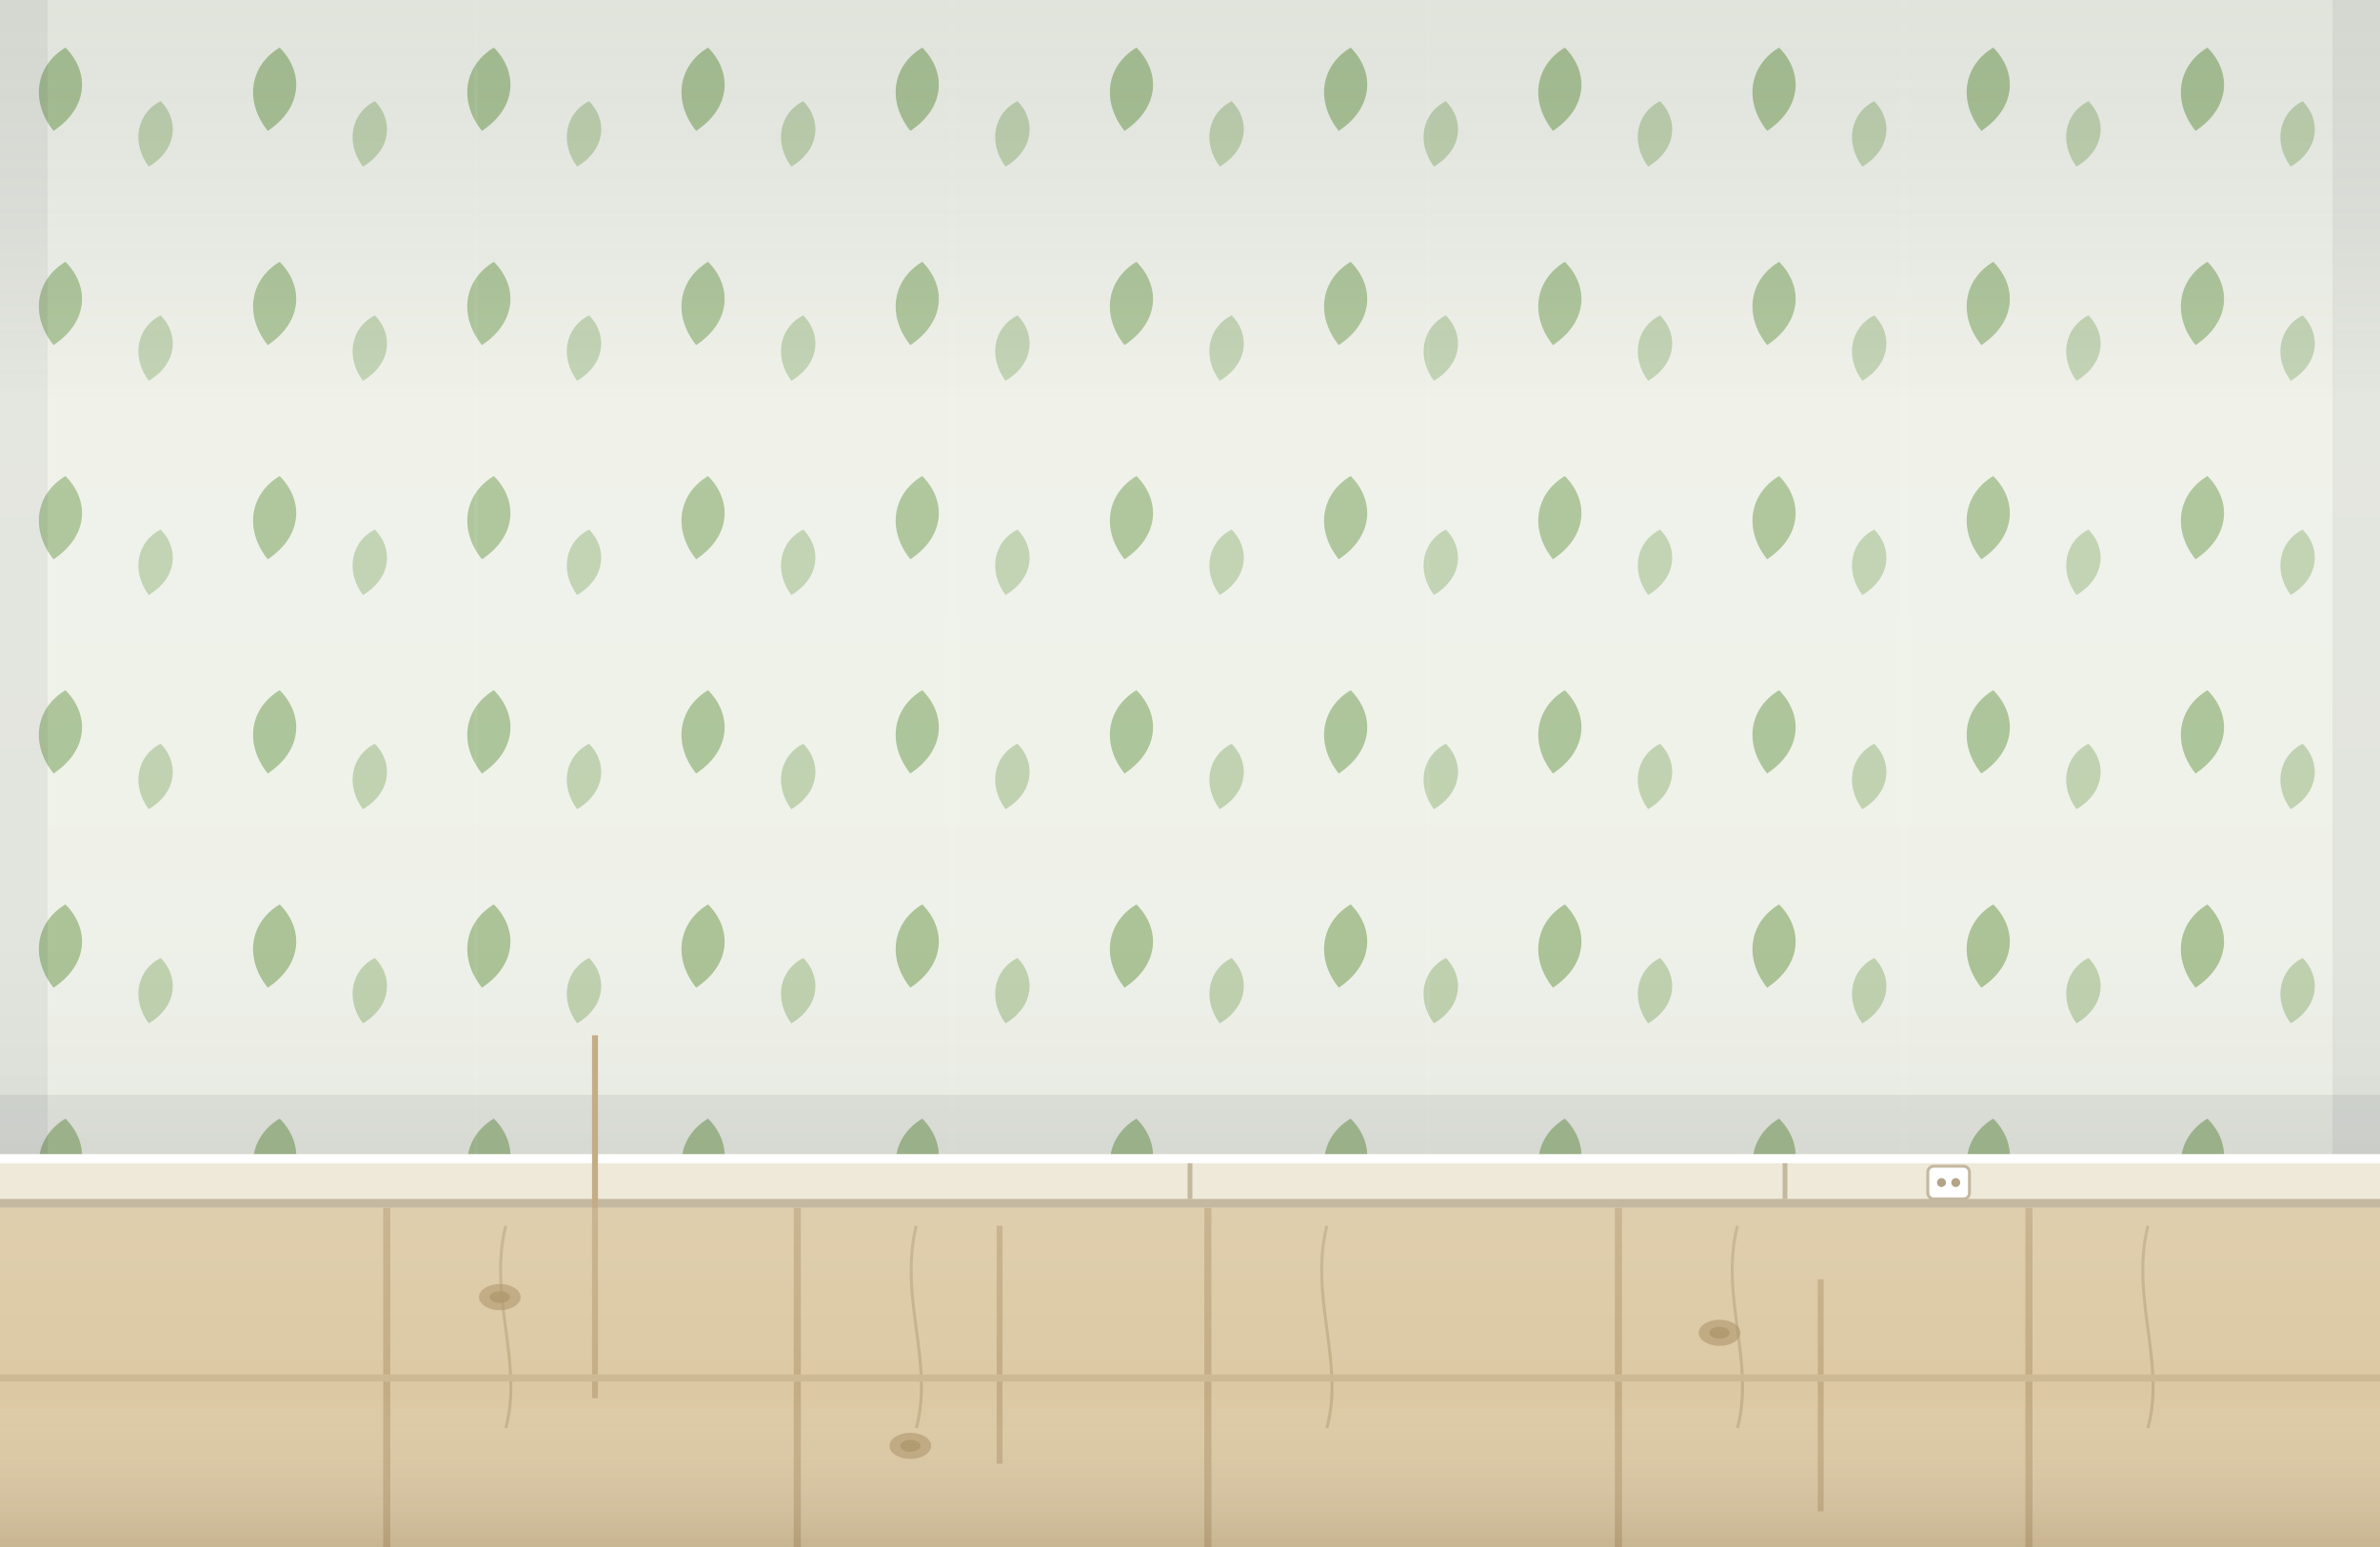
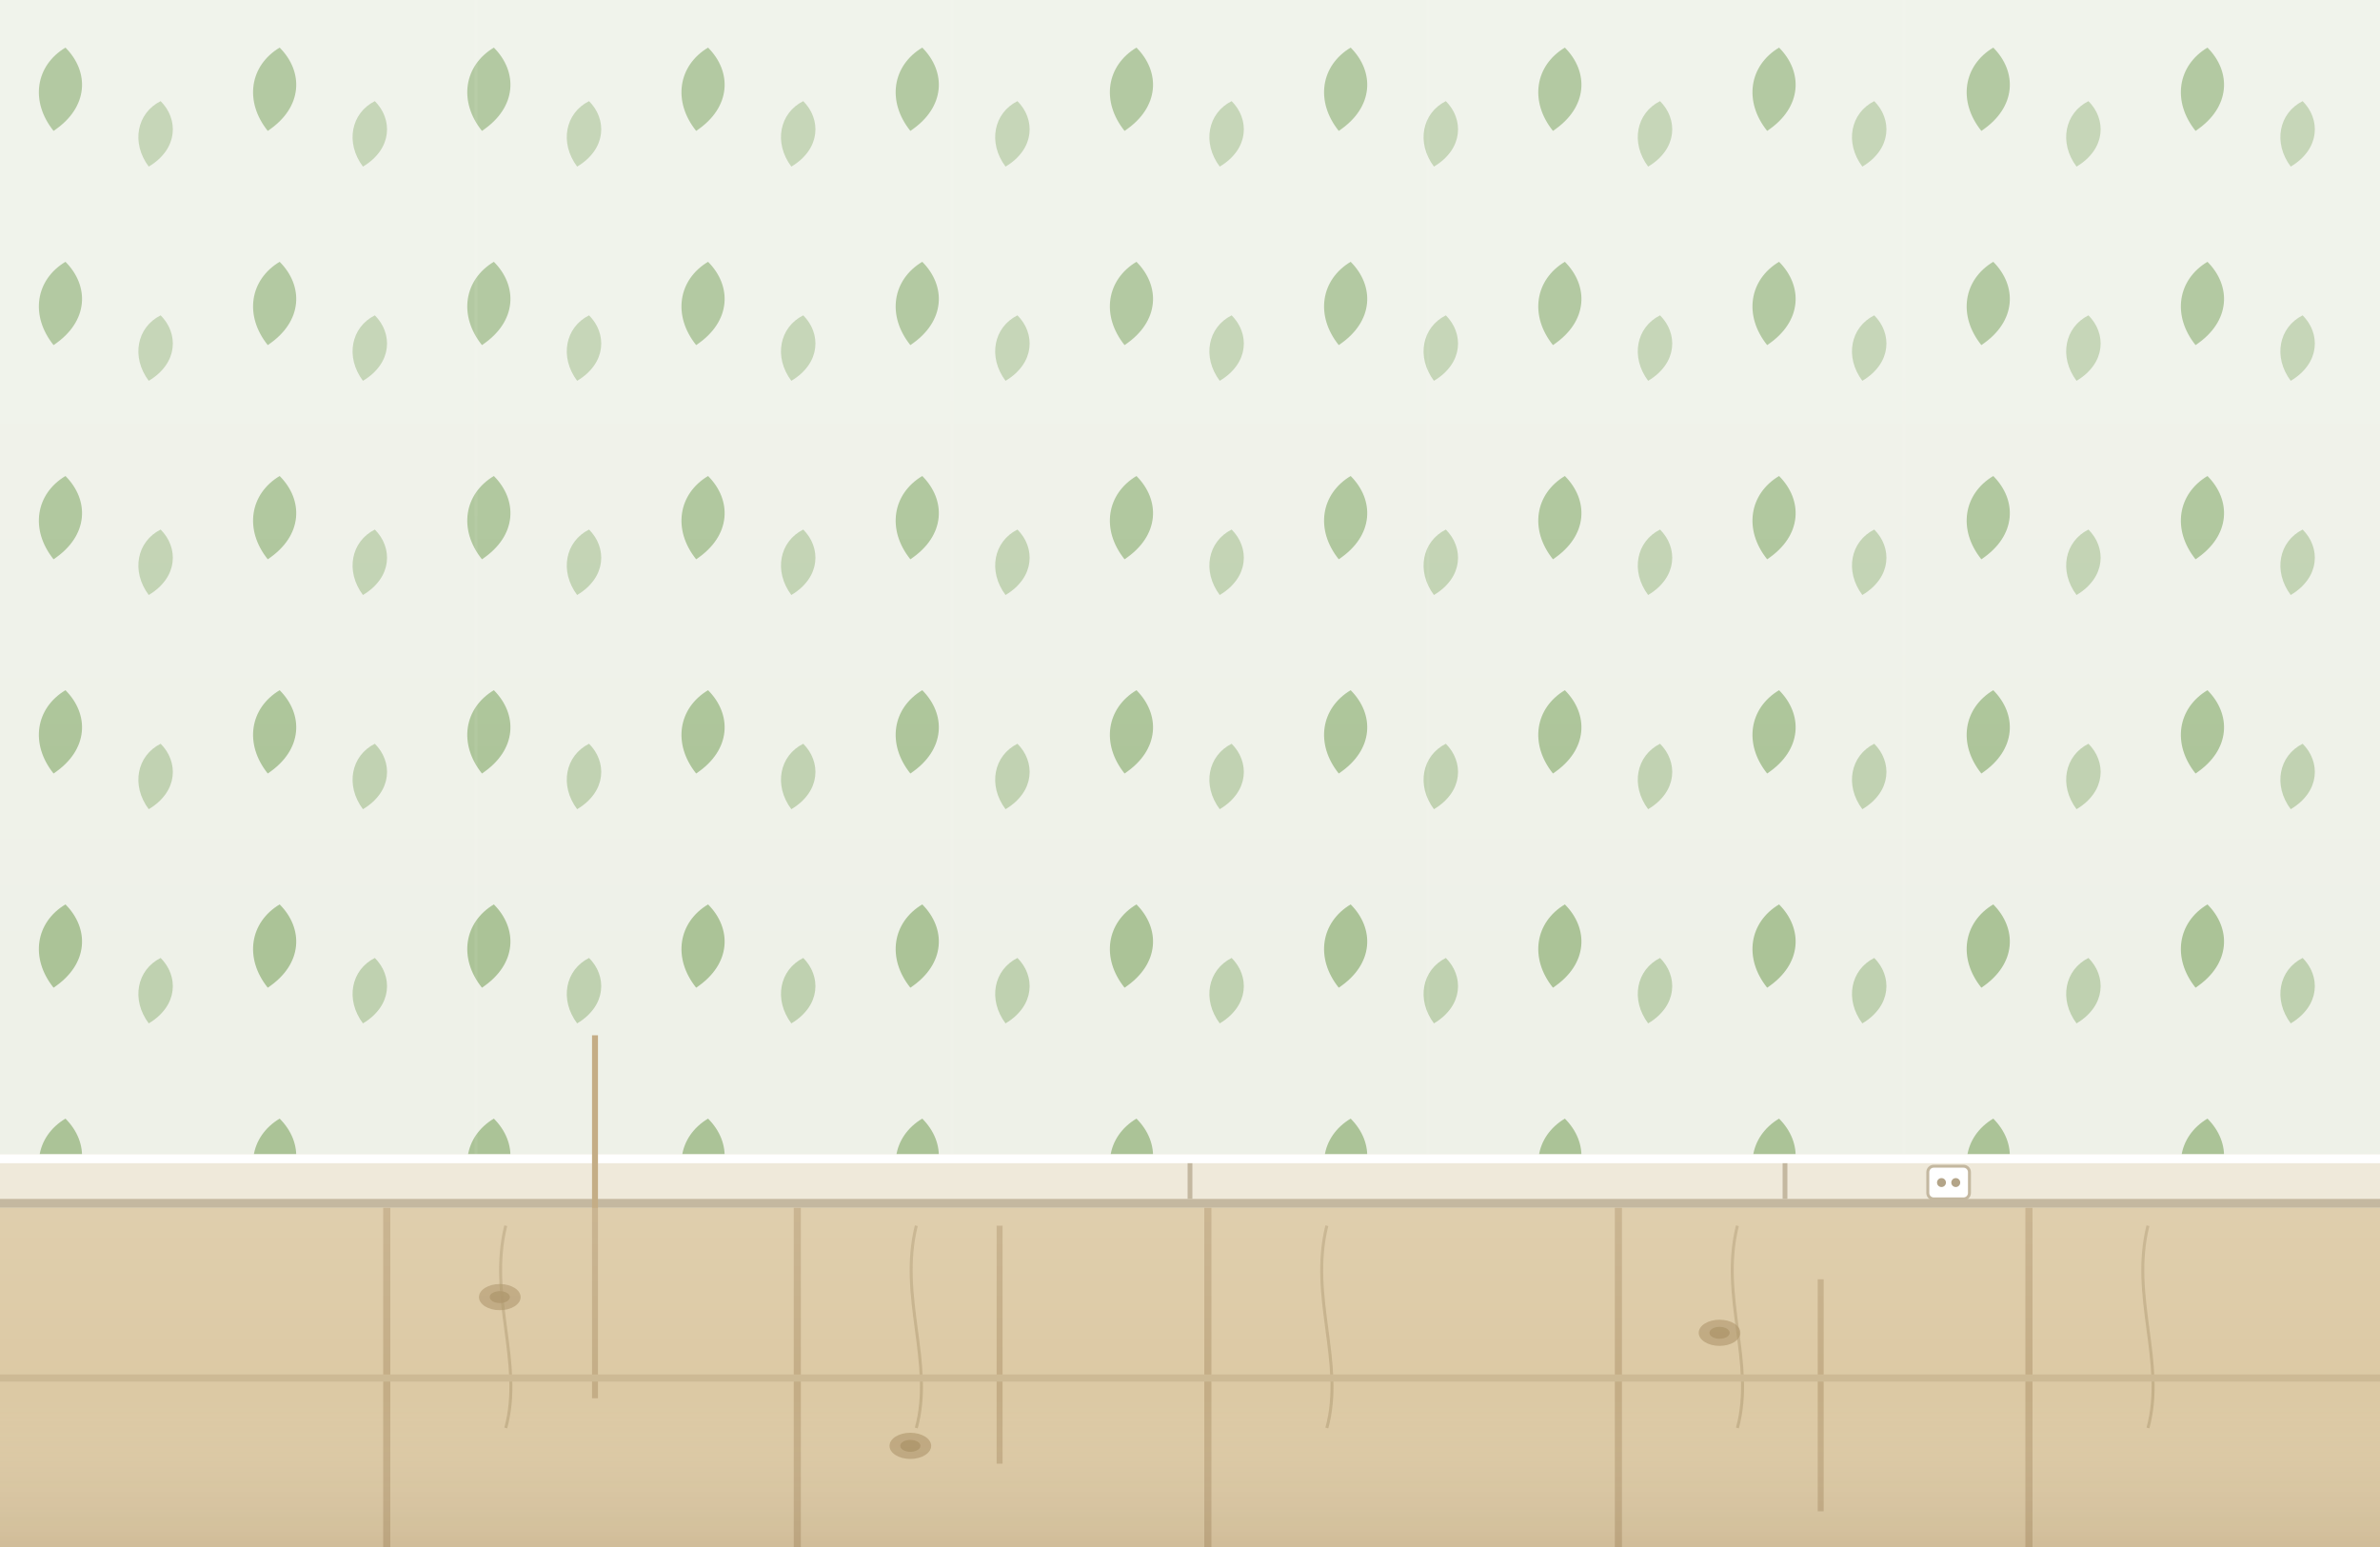
<svg xmlns="http://www.w3.org/2000/svg" viewBox="0 0 800 520" preserveAspectRatio="xMidYMid slice">
  <style>
    .st { animation: twinkle 2.6s ease-in-out infinite; }
    @keyframes twinkle { 0%, 100% { opacity: 0.25; } 50% { opacity: 1; } }
    .rain { animation: fall 1.6s linear infinite; }
    @keyframes fall { 0% { transform: translateY(-140px); } 100% { transform: translateY(0); } }
    .pt { animation: petal 8s linear infinite; }
    .pt.p2 { animation-duration: 10s; animation-delay: 2.6s; }
    .pt.p3 { animation-duration: 9s; animation-delay: 5s; }
    @keyframes petal { 0% { transform: translate(0, -20px) rotate(0deg); opacity: 0; } 12% { opacity: 1; } 88% { opacity: 1; } 100% { transform: translate(-60px, 420px) rotate(300deg); opacity: 0; } }
    .mist1 { animation: mbreath 9s ease-in-out infinite alternate; }
    .mist2 { animation: mbreath 12s ease-in-out infinite alternate; animation-delay: 2s; }
    @keyframes mbreath { 0% { opacity: 0.5; } 100% { opacity: 0.85; } }
  </style>
  <defs>
    <pattern id="wp" width="72" height="72" patternUnits="userSpaceOnUse">
      <rect width="72" height="72" fill="#eef1e8" />
      <g fill="#a9c295">
        <path d="M18 44 C10 34 12 22 22 16 C30 24 30 36 18 44 Z" />
        <path d="M50 56 C44 48 46 38 54 34 C60 40 60 50 50 56 Z" opacity="0.7" />
      </g>
    </pattern>
    <linearGradient id="wallGlow" x1="0" y1="0" x2="0" y2="1">
-       <stop offset="0" stop-color="#0a1420" stop-opacity="0.06" />
-       <stop offset="0.35" stop-color="#ffffff" stop-opacity="0.10" />
+       <stop offset="0.3" stop-color="#ffffff" stop-opacity="0.12" />
      <stop offset="0.8" stop-color="#ffffff" stop-opacity="0.02" />
-       <stop offset="1" stop-color="#0a1420" stop-opacity="0.05" />
    </linearGradient>
    <linearGradient id="floorShade" x1="0" y1="0" x2="0" y2="1">
      <stop offset="0" stop-color="#ffffff" stop-opacity="0.1" />
      <stop offset="0.55" stop-color="#ffffff" stop-opacity="0" />
-       <stop offset="1" stop-color="#7a6448" stop-opacity="0.2" />
+       <stop offset="1" stop-color="#7a6448" stop-opacity="0.12" />
    </linearGradient>
  </defs>
  <rect width="800" height="395" fill="url(#wp)" />
  <line x1="160" y1="0" x2="160" y2="388" stroke="#ffffff" stroke-width="1" opacity="0.06" />
  <line x1="320" y1="0" x2="320" y2="388" stroke="#ffffff" stroke-width="1" opacity="0.06" />
  <line x1="480" y1="0" x2="480" y2="388" stroke="#ffffff" stroke-width="1" opacity="0.06" />
  <line x1="640" y1="0" x2="640" y2="388" stroke="#ffffff" stroke-width="1" opacity="0.06" />
-   <rect width="16" height="388" fill="#0a1420" opacity="0.06" />
-   <rect x="784" width="16" height="388" fill="#0a1420" opacity="0.06" />
  <rect width="800" height="395" fill="url(#wallGlow)" />
-   <rect y="368" width="800" height="20" fill="#0a1420" opacity="0.07" />
  <rect y="388" width="800" height="18" fill="#efe9da" />
  <rect y="388" width="800" height="3" fill="#ffffff" />
  <line x1="200" y1="391" x2="200" y2="403" stroke="#c4b8a0" stroke-width="1.6" />
  <line x1="400" y1="391" x2="400" y2="403" stroke="#c4b8a0" stroke-width="1.6" />
  <line x1="600" y1="391" x2="600" y2="403" stroke="#c4b8a0" stroke-width="1.6" />
  <rect y="403" width="800" height="3" fill="#c4b8a0" />
  <g>
    <rect x="648" y="392" width="14" height="11" rx="2" fill="#ffffff" stroke="#c4b8a0" stroke-width="1" />
    <circle cx="652.6" cy="397.5" r="1.5" fill="#b3a488" />
    <circle cx="657.4" cy="397.5" r="1.5" fill="#b3a488" />
  </g>
  <rect y="406" width="800" height="114" fill="#dcc9a4" />
  <g>
    <line x1="130" y1="406" x2="130" y2="520" stroke="#c4ad86" stroke-width="2.4" />
    <line x1="268" y1="406" x2="268" y2="520" stroke="#c4ad86" stroke-width="2.4" />
    <line x1="406" y1="406" x2="406" y2="520" stroke="#c4ad86" stroke-width="2.4" />
    <line x1="544" y1="406" x2="544" y2="520" stroke="#c4ad86" stroke-width="2.4" />
    <line x1="682" y1="406" x2="682" y2="520" stroke="#c4ad86" stroke-width="2.4" />
  </g>
  <g>
    <line x1="200" y1="470" x2="200" y2="348" stroke="#c4ad86" stroke-width="2" />
    <line x1="336" y1="412" x2="336" y2="492" stroke="#c4ad86" stroke-width="2" />
    <line x1="612" y1="430" x2="612" y2="508" stroke="#c4ad86" stroke-width="2" />
  </g>
  <g>
    <path d="M170 412 C164 436 176 458 170 480" stroke="#b39c74" stroke-width="1" fill="none" opacity="0.55" />
    <path d="M308 412 C302 436 314 458 308 480" stroke="#b39c74" stroke-width="1" fill="none" opacity="0.55" />
    <path d="M446 412 C440 436 452 458 446 480" stroke="#b39c74" stroke-width="1" fill="none" opacity="0.55" />
    <path d="M584 412 C578 436 590 458 584 480" stroke="#b39c74" stroke-width="1" fill="none" opacity="0.55" />
    <path d="M722 412 C716 436 728 458 722 480" stroke="#b39c74" stroke-width="1" fill="none" opacity="0.55" />
  </g>
  <g>
    <ellipse cx="168" cy="436" rx="7" ry="4.4" fill="#ab9266" opacity="0.6" />
    <ellipse cx="168" cy="436" rx="3.4" ry="2" fill="#ab9266" opacity="0.8" />
    <ellipse cx="306" cy="486" rx="7" ry="4.4" fill="#ab9266" opacity="0.6" />
    <ellipse cx="306" cy="486" rx="3.4" ry="2" fill="#ab9266" opacity="0.8" />
    <ellipse cx="578" cy="448" rx="7" ry="4.4" fill="#ab9266" opacity="0.6" />
    <ellipse cx="578" cy="448" rx="3.4" ry="2" fill="#ab9266" opacity="0.8" />
  </g>
  <rect y="462" width="800" height="2.4" fill="#cdb994" />
  <rect y="406" width="800" height="114" fill="url(#floorShade)" />
</svg>
